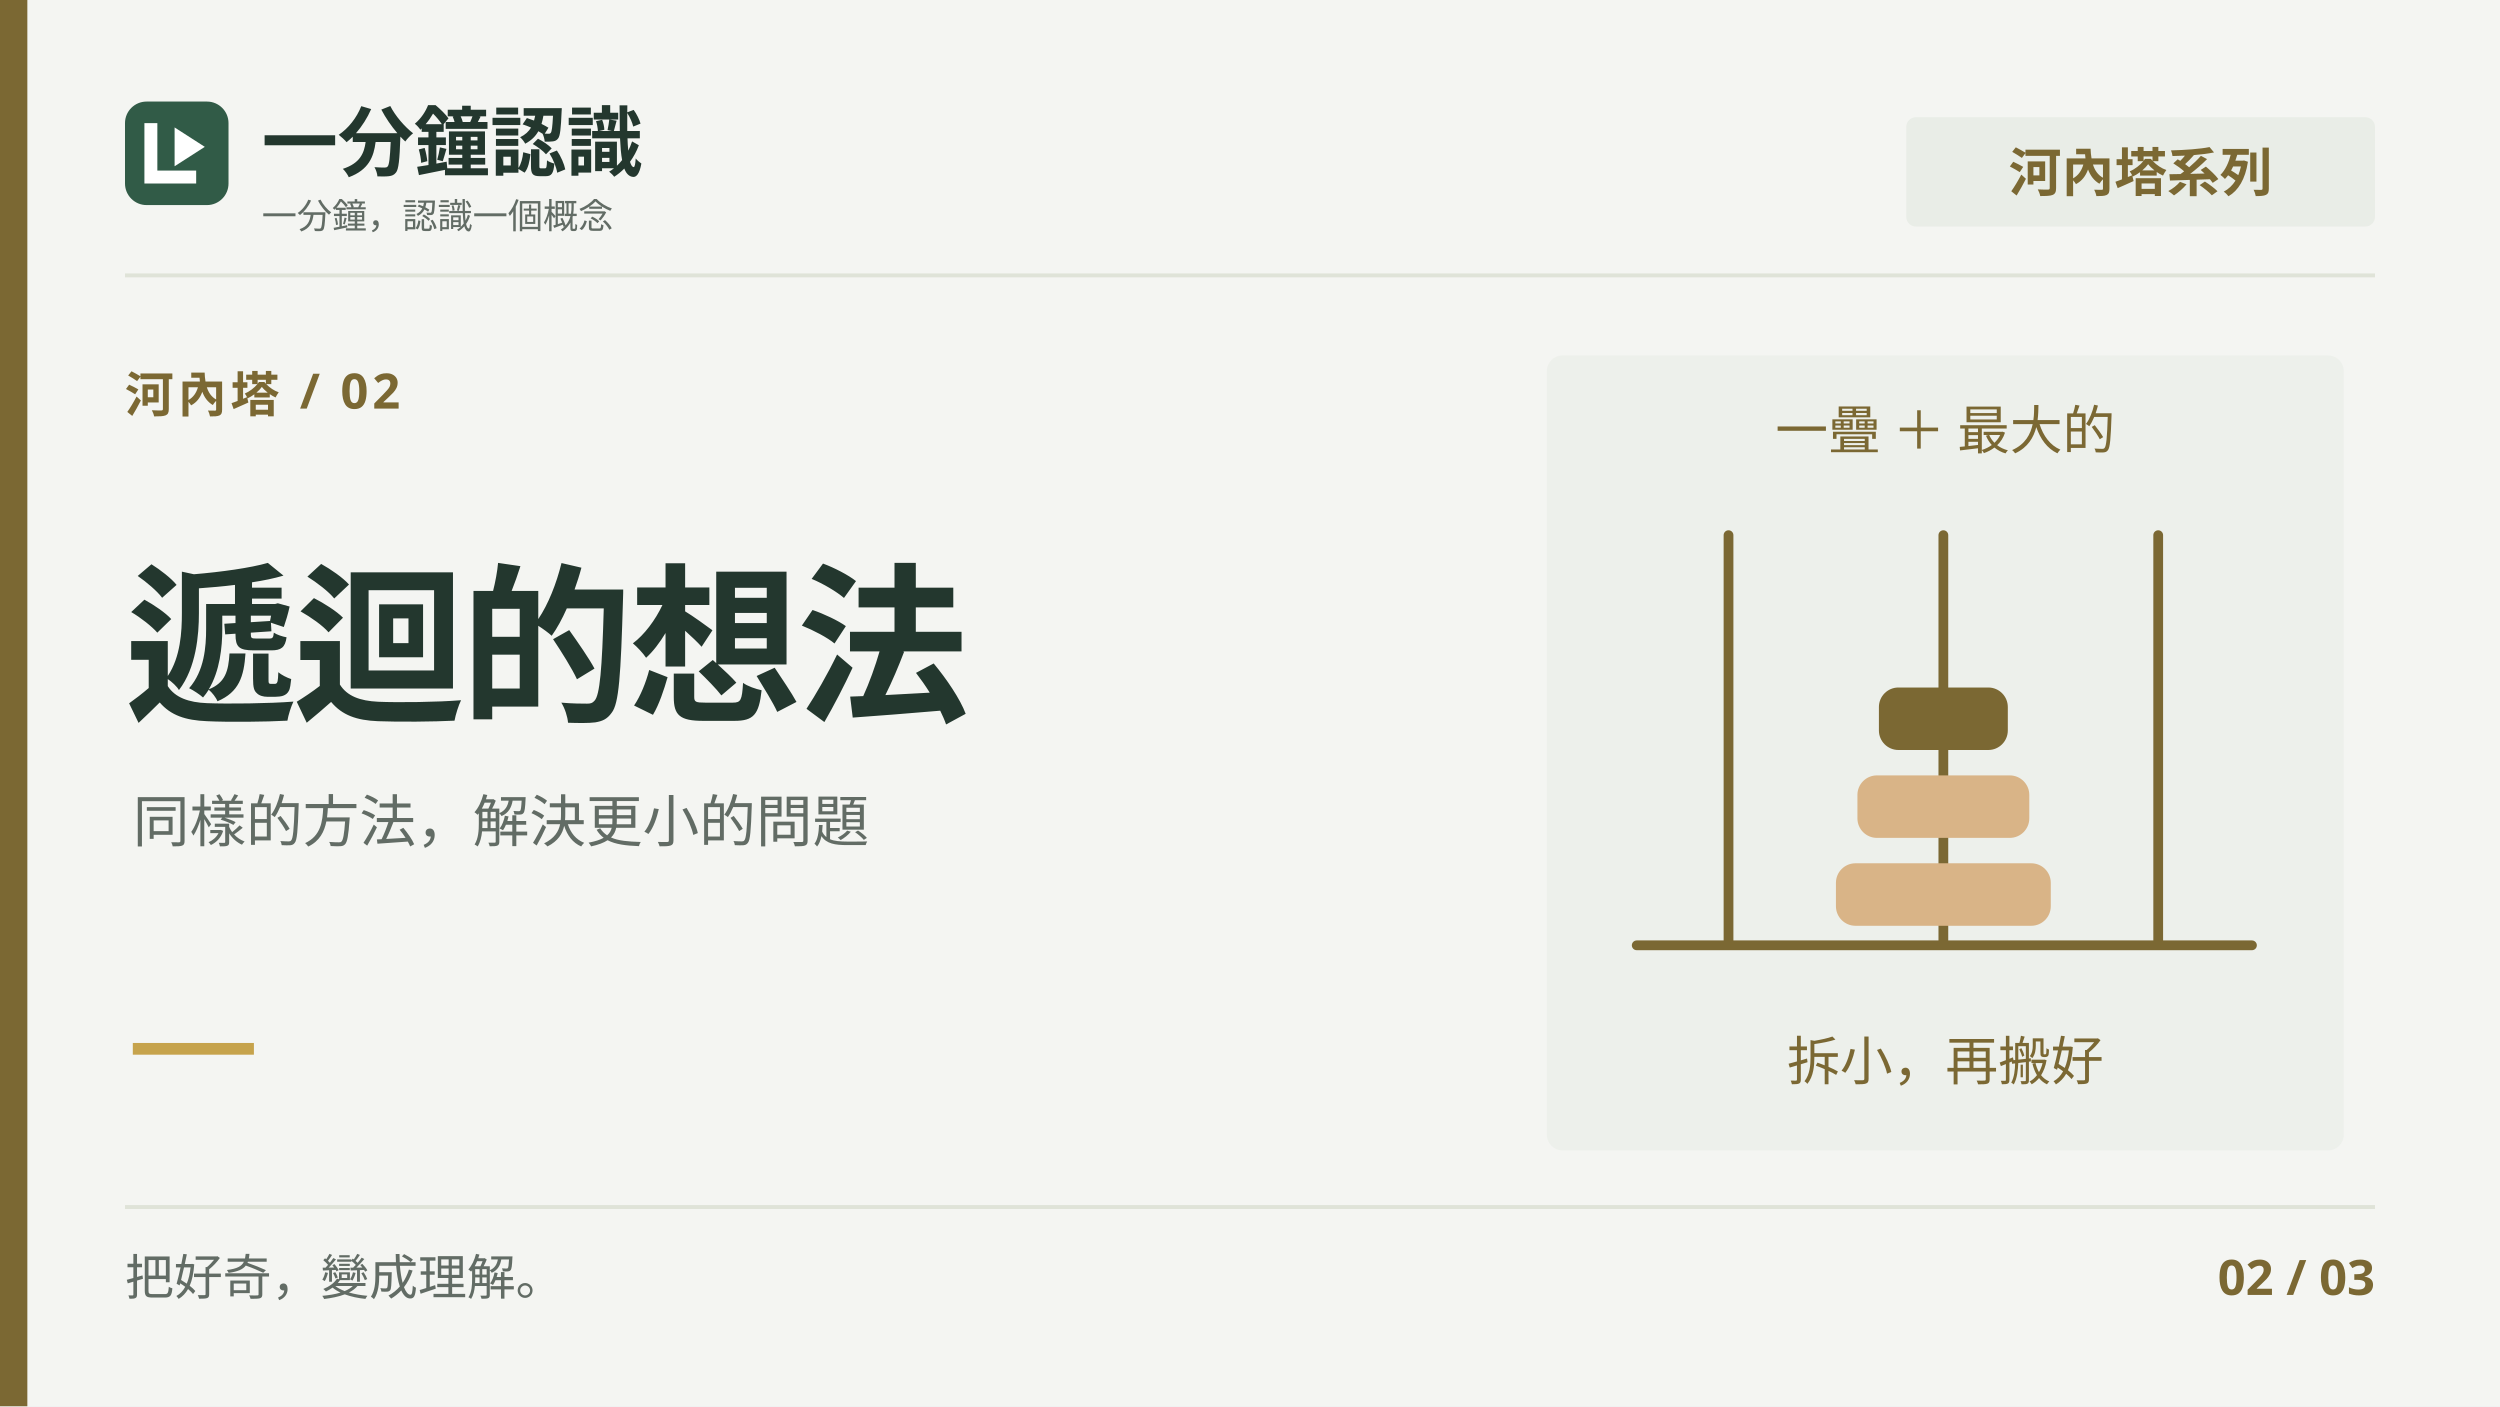
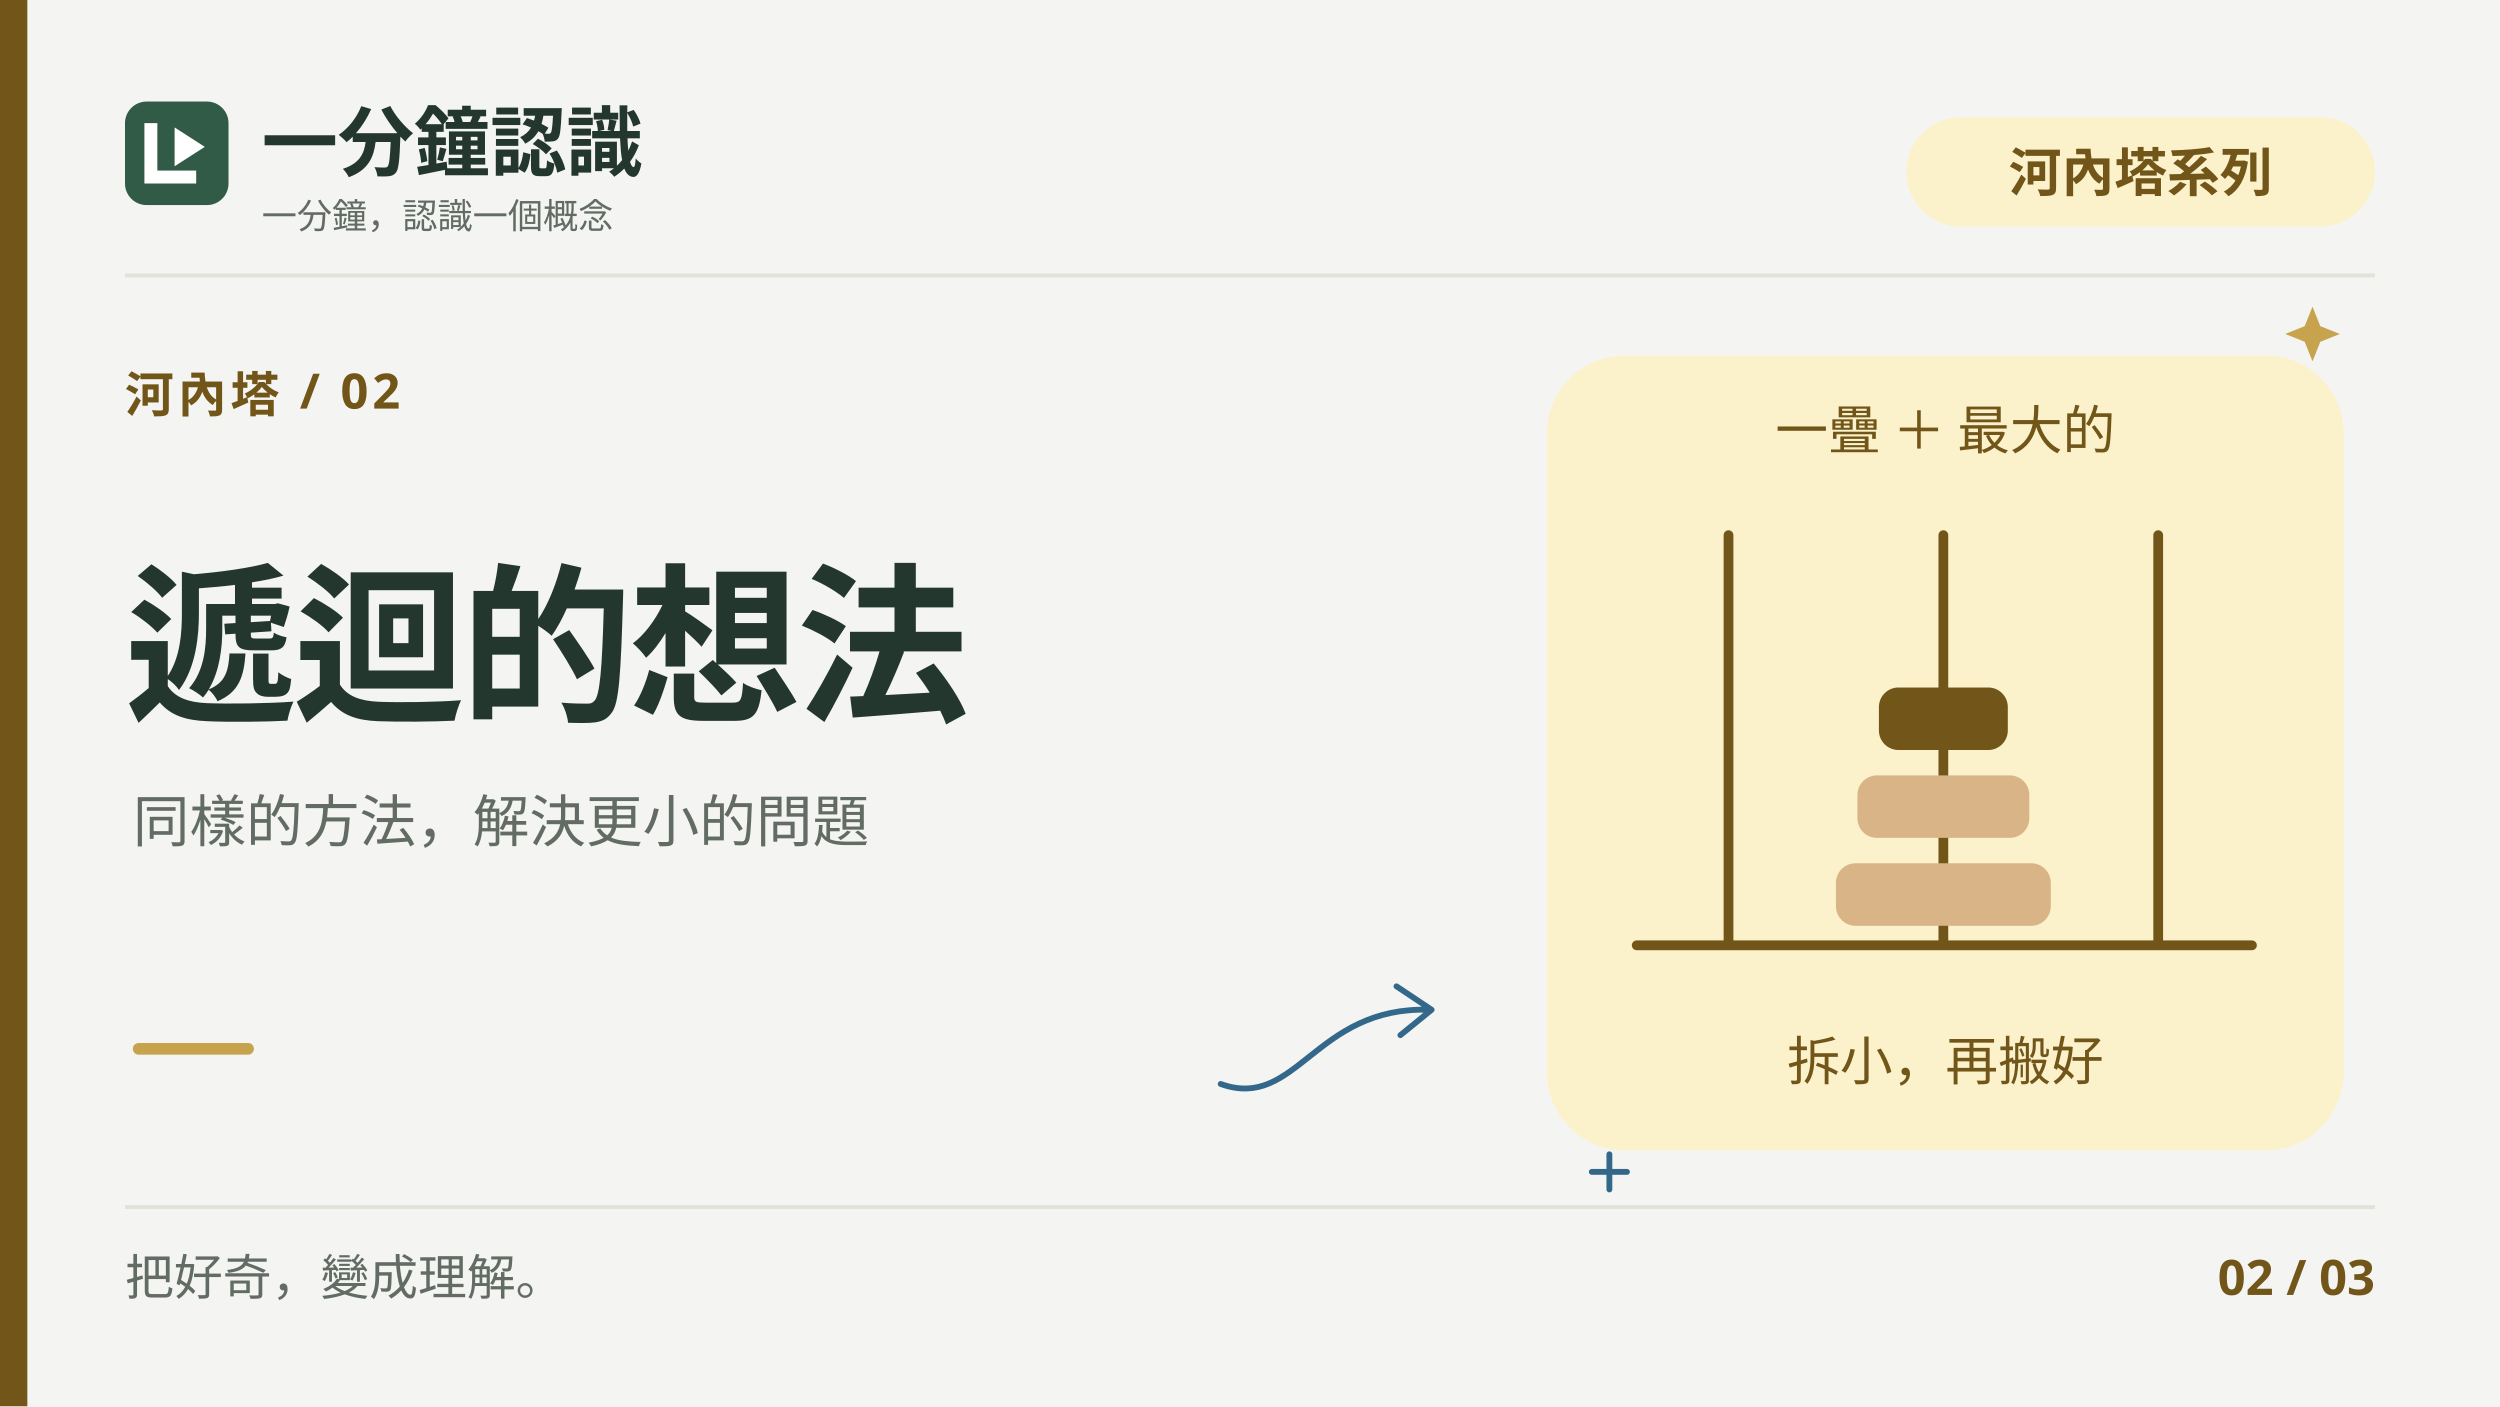
<svg xmlns="http://www.w3.org/2000/svg" width="1280" height="720" viewBox="0 0 1280 720" role="img" aria-labelledby="title desc">
  <g font-family="Microsoft JhengHei, PingFang TC, Noto Sans TC, sans-serif">
    <rect x="0" y="0" width="1280" height="720" rx="0" fill="#f4f5f2" />
-     <rect x="0" y="0" width="14" height="720" rx="0" fill="#7b6833" />
+     <rect x="0" y="0" width="14" height="720" rx="0" fill="#725619" />
    <path d="M64 141h1152M64 618h1152" stroke="#dfe3d8" stroke-width="2" />
    <svg x="64" y="52" width="53" height="53" viewBox="0 0 48 48">
      <rect width="48" height="48" rx="10" fill="#315b47" />
      <path d="M15 10v22h18v6H9V10z" fill="#ffffff" />
      <path d="m23 12 14 9-14 9z" fill="#ffffff" />
    </svg>
    <text x="134" y="87" font-size="39" fill="#23372e" font-weight="800">一分鐘認識</text>
    <text x="134" y="117" font-size="18" fill="#626c65">一分鐘，認識一個概念</text>
-     <rect x="976" y="60" width="240" height="56" rx="5" fill="#e9ede7" />
-     <text x="1096" y="98" font-size="27" fill="#7b6833" text-anchor="middle" font-weight="700">河內塔系列</text>
-     <rect x="792" y="182" width="408" height="407" rx="8" fill="#edf0eb" />
-     <text x="64" y="211" font-size="25" fill="#7b6833" font-weight="700" letter-spacing="2">河內塔 / 02</text>
+     <rect x="976" y="60" width="240" height="56" rx="28" fill="#fbf1cb" />
+     <text x="1096" y="98" font-size="27" fill="#725619" text-anchor="middle" font-weight="700">河內塔系列</text>
+     <rect x="792" y="182" width="408" height="407" rx="40" fill="#fbf1cb" />
+     <text x="64" y="211" font-size="25" fill="#725619" font-weight="700" letter-spacing="2">河內塔 / 02</text>
    <text x="64" y="363" font-size="88" fill="#23372e" font-weight="800" letter-spacing="-2">遞迴的想法</text>
    <text x="68" y="431" font-size="29" fill="#626c65">同樣的方法，解決更小的問題</text>
-     <rect x="68" y="534" width="62" height="6" rx="0" fill="#c6a34c" />
-     <path d="M838 484h315M885 274v210m110-210v210m110-210v210" fill="none" stroke="#7b6833" stroke-width="5" stroke-linecap="round" />
+     <rect x="68" y="534" width="62" height="6" rx="3" fill="#c6a34c" />
+     <path d="M625 555c39 14 48-40 107-38m-17-12 18 12-16 13" fill="none" stroke="#34688b" stroke-width="3" stroke-linecap="round" stroke-linejoin="round" />
+     <path d="m1184 157 4 10 10 4-10 4-4 10-4-10-10-4 10-4Z" fill="#c6a34c" />
+     <path d="M824 591v18m-9-9h18" fill="none" stroke="#34688b" stroke-width="3" stroke-linecap="round" />
+     <path d="M838 484h315M885 274v210m110-210v210m110-210v210" fill="none" stroke="#725619" stroke-width="5" stroke-linecap="round" />
    <rect x="940" y="442" width="110" height="32" rx="10" fill="#d9b487" />
    <rect x="951" y="397" width="88" height="32" rx="10" fill="#d9b487" />
-     <rect x="962" y="352" width="66" height="32" rx="10" fill="#7b6833" />
-     <text x="996" y="230" font-size="27" fill="#7b6833" text-anchor="middle">一疊 ＋ 最大的</text>
-     <text x="996" y="553" font-size="27" fill="#7b6833" text-anchor="middle">拆小，再搬好</text>
+     <rect x="962" y="352" width="66" height="32" rx="10" fill="#725619" />
+     <text x="996" y="230" font-size="27" fill="#725619" text-anchor="middle">一疊 ＋ 最大的</text>
+     <text x="996" y="553" font-size="27" fill="#725619" text-anchor="middle">拆小，再搬好</text>
    <text x="64" y="663" font-size="25" fill="#626c65">把好奇，變成理解。</text>
-     <text x="1216" y="663" font-size="25" fill="#7b6833" text-anchor="end" font-weight="700">02 / 03</text>
+     <text x="1216" y="663" font-size="25" fill="#725619" text-anchor="end" font-weight="700">02 / 03</text>
  </g>
</svg>
